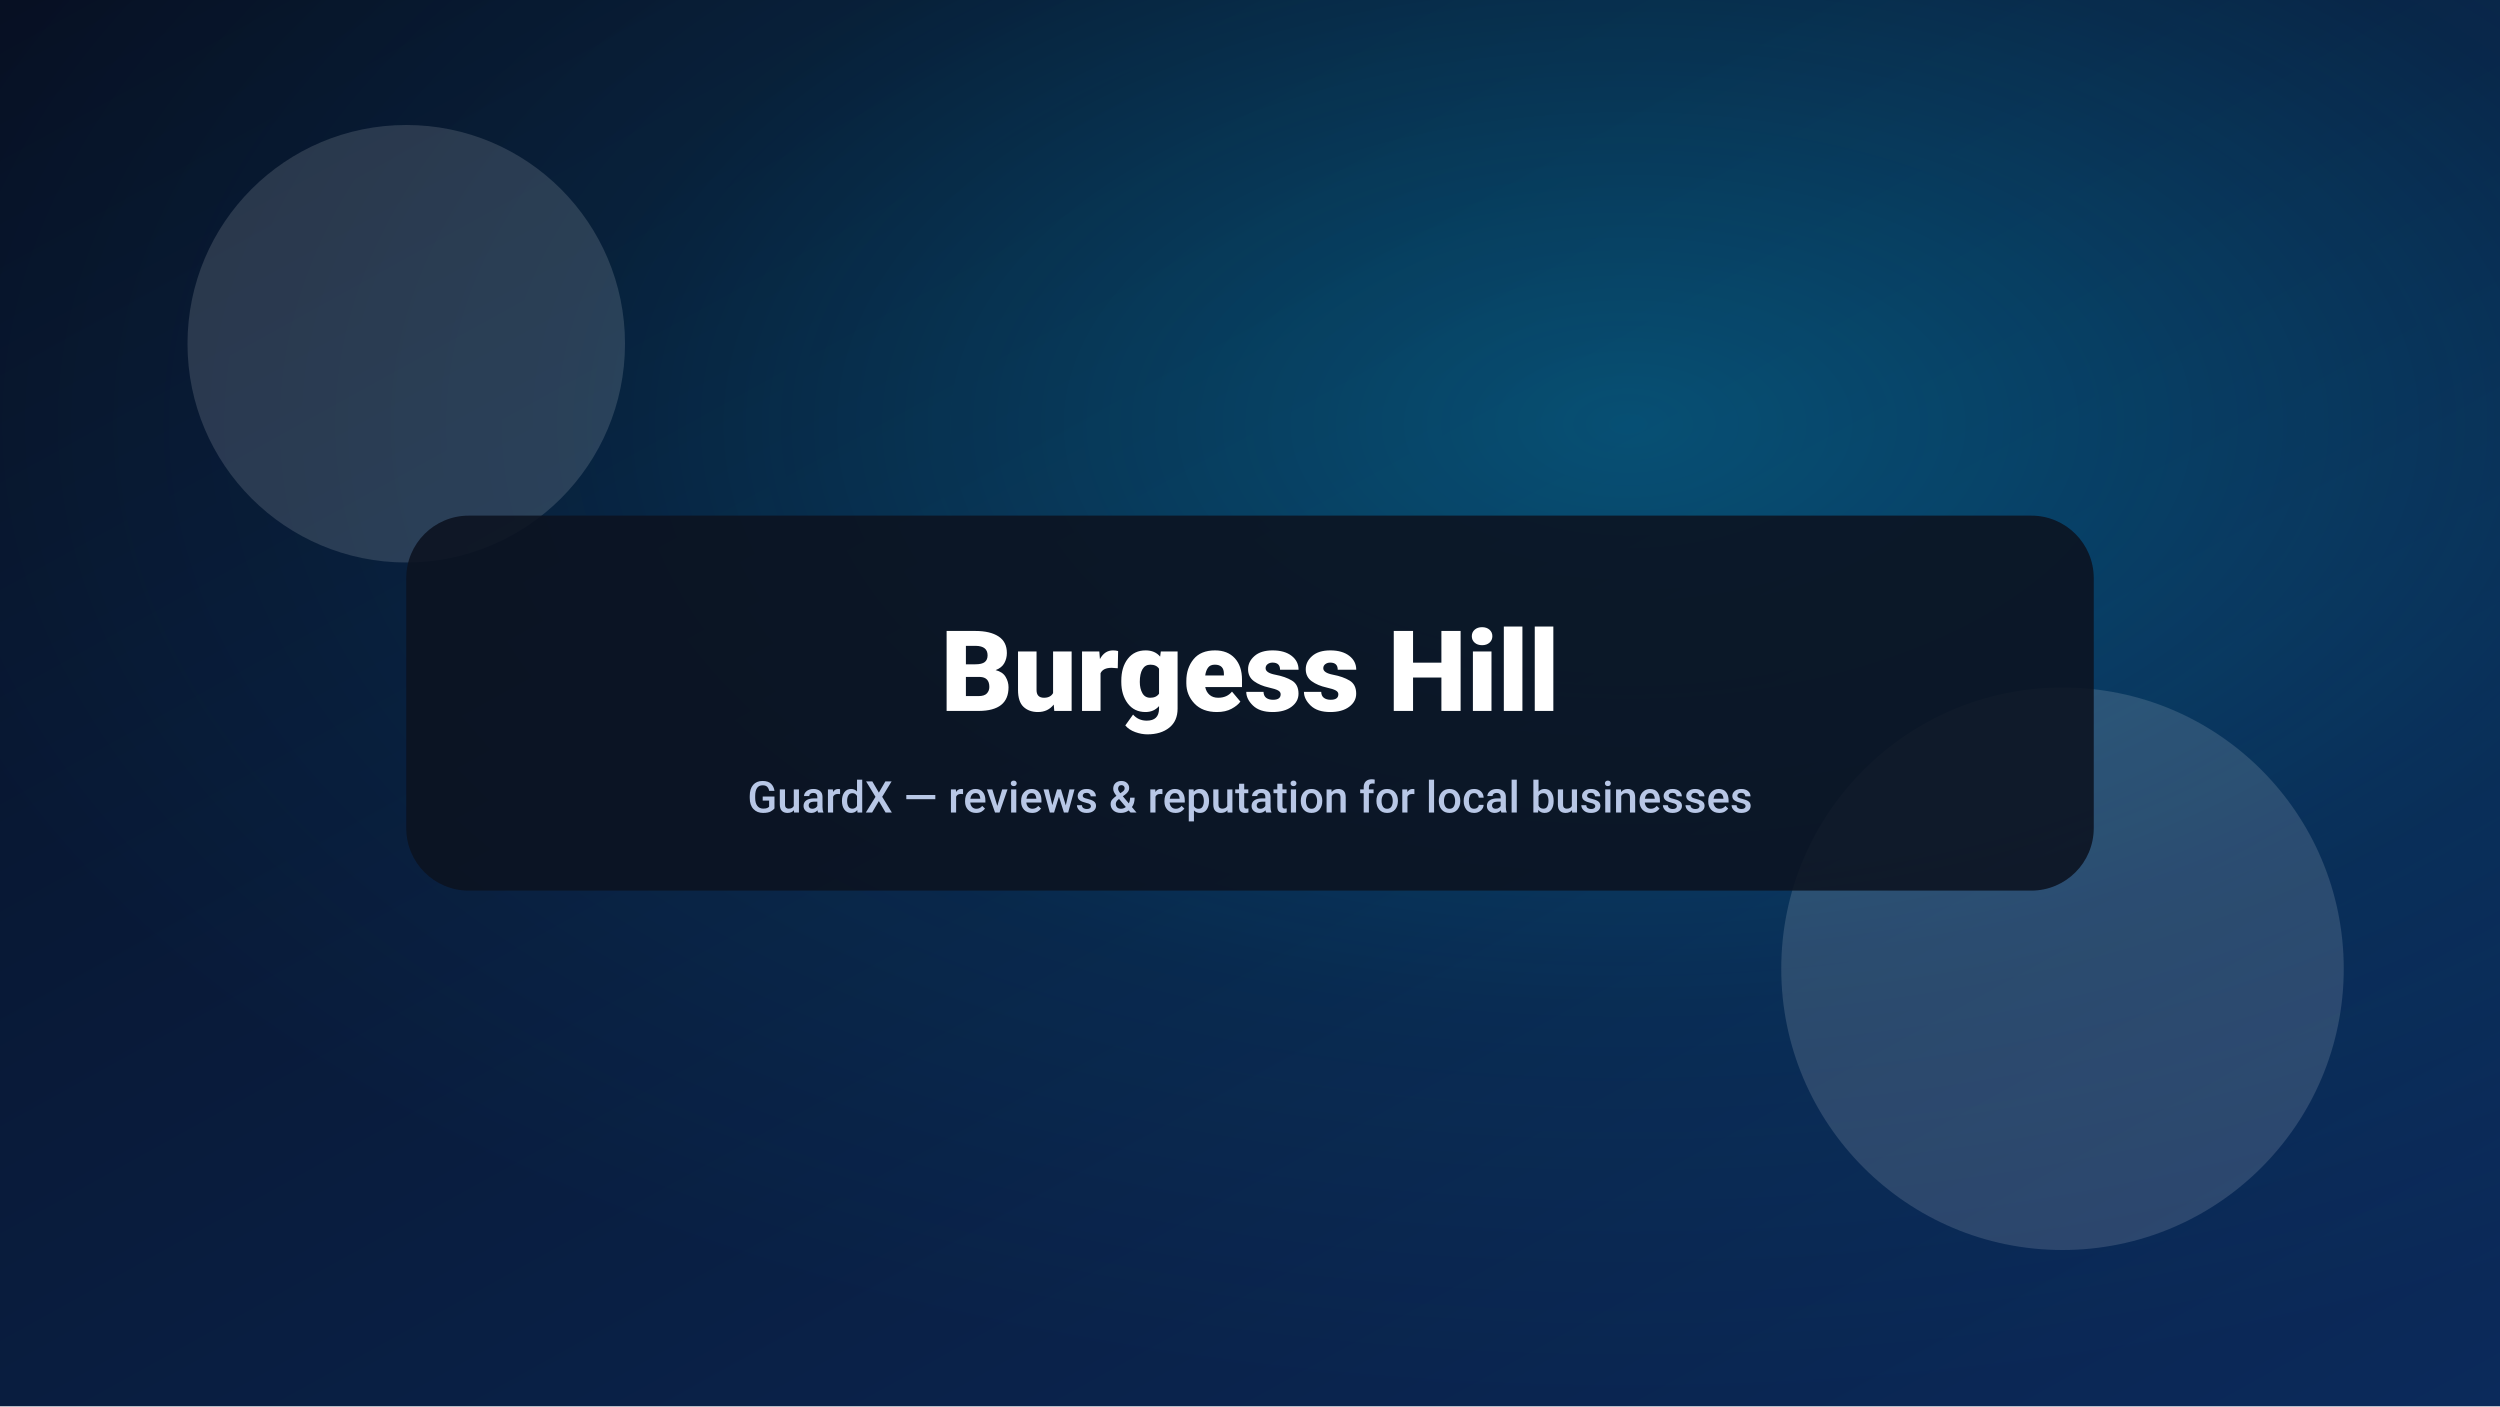
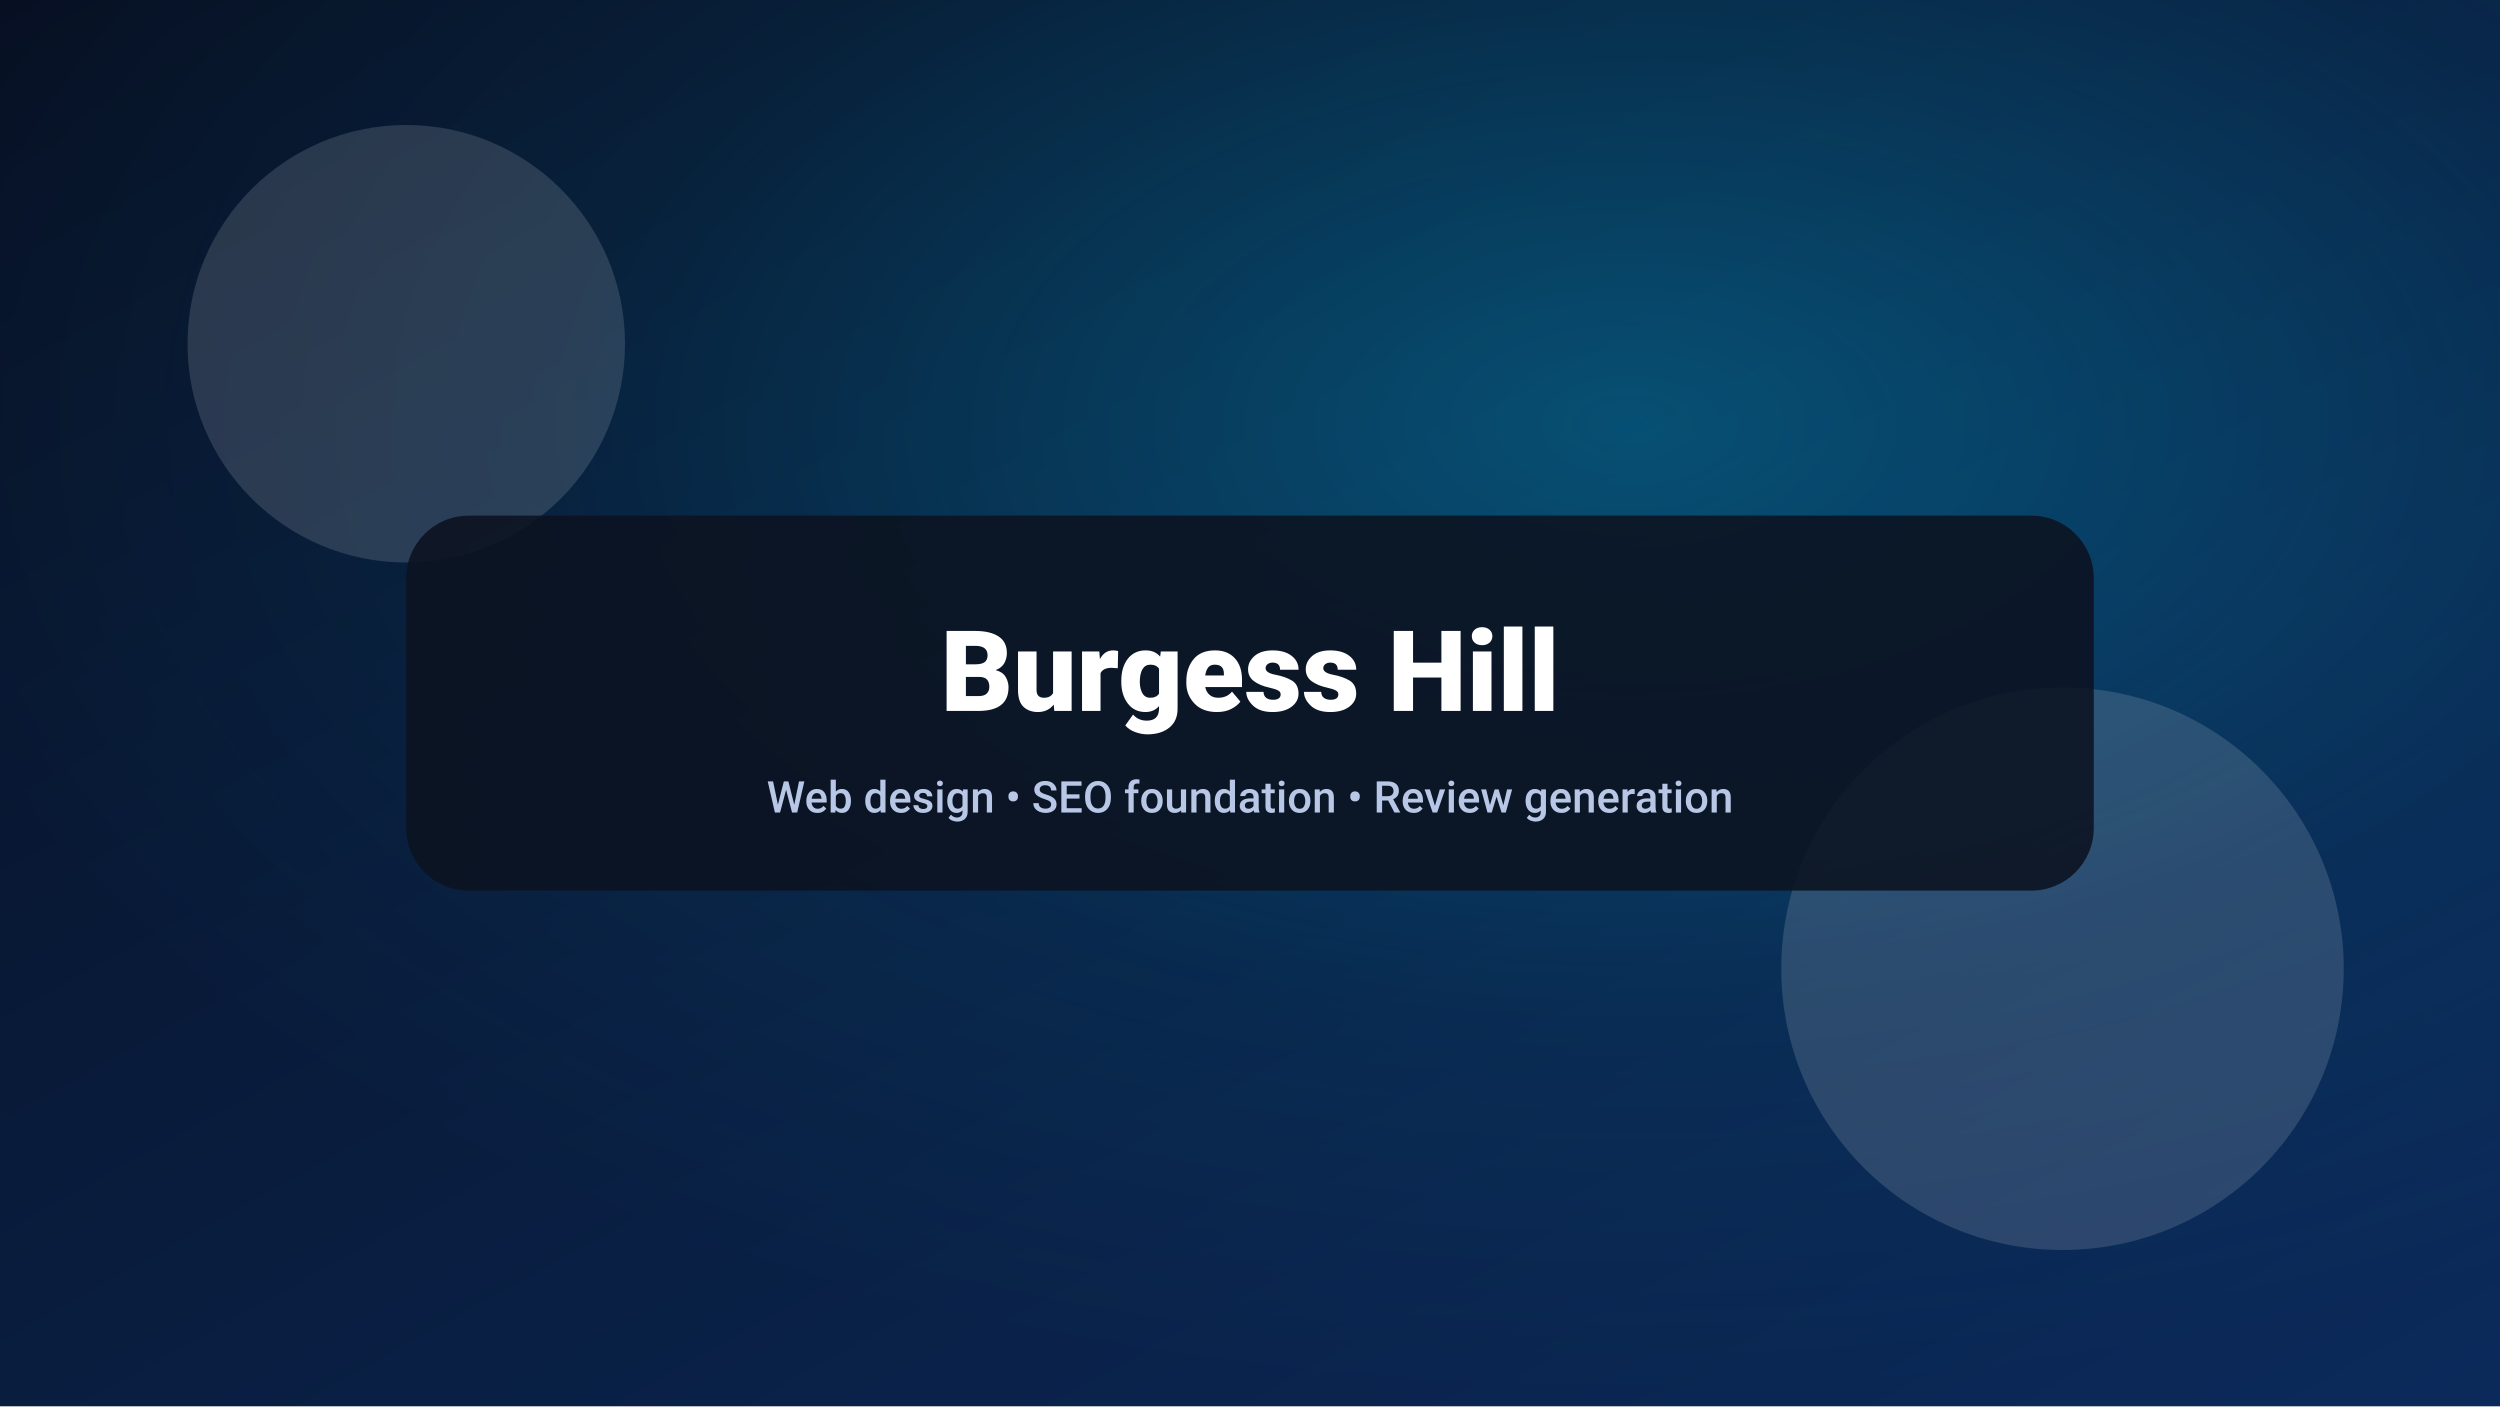
<svg xmlns="http://www.w3.org/2000/svg" width="1600" height="900" viewBox="0 0 1600 900" role="img" aria-label="Burgess Hill location hero">
  <defs>
    <linearGradient id="bg" x1="0" y1="0" x2="1" y2="1">
      <stop offset="0%" stop-color="#071023" />
      <stop offset="100%" stop-color="#0B2A5B" />
    </linearGradient>
    <radialGradient id="glow" cx="65%" cy="30%" r="70%">
      <stop offset="0%" stop-color="#00D4FF" stop-opacity="0.28" />
      <stop offset="60%" stop-color="#00D4FF" stop-opacity="0.06" />
      <stop offset="100%" stop-color="#00D4FF" stop-opacity="0" />
    </radialGradient>
  </defs>
  <rect width="1600" height="900" fill="url(#bg)" />
  <rect width="1600" height="900" fill="url(#glow)" />
  <g opacity="0.14">
    <circle cx="260" cy="220" r="140" fill="#FFFFFF" />
    <circle cx="1320" cy="620" r="180" fill="#FFFFFF" />
  </g>
  <rect x="260" y="330" width="1080" height="240" rx="40" fill="#0B1220" opacity="0.88" />
  <text x="800" y="455" text-anchor="middle" font-size="72" font-weight="800" font-family="system-ui, -apple-system, Segoe UI, Roboto, Arial" fill="#FFFFFF">Burgess Hill</text>
-   <text x="800" y="520" text-anchor="middle" font-size="28" font-weight="500" font-family="system-ui, -apple-system, Segoe UI, Roboto, Arial" fill="#B8C7E6">GuardX — reviews &amp; reputation for local businesses</text>
+   <text x="800" y="520" text-anchor="middle" font-size="28" font-weight="500" font-family="system-ui, -apple-system, Segoe UI, Roboto, Arial" fill="#B8C7E6">Web design • SEO foundation • Review generation</text>
</svg>
